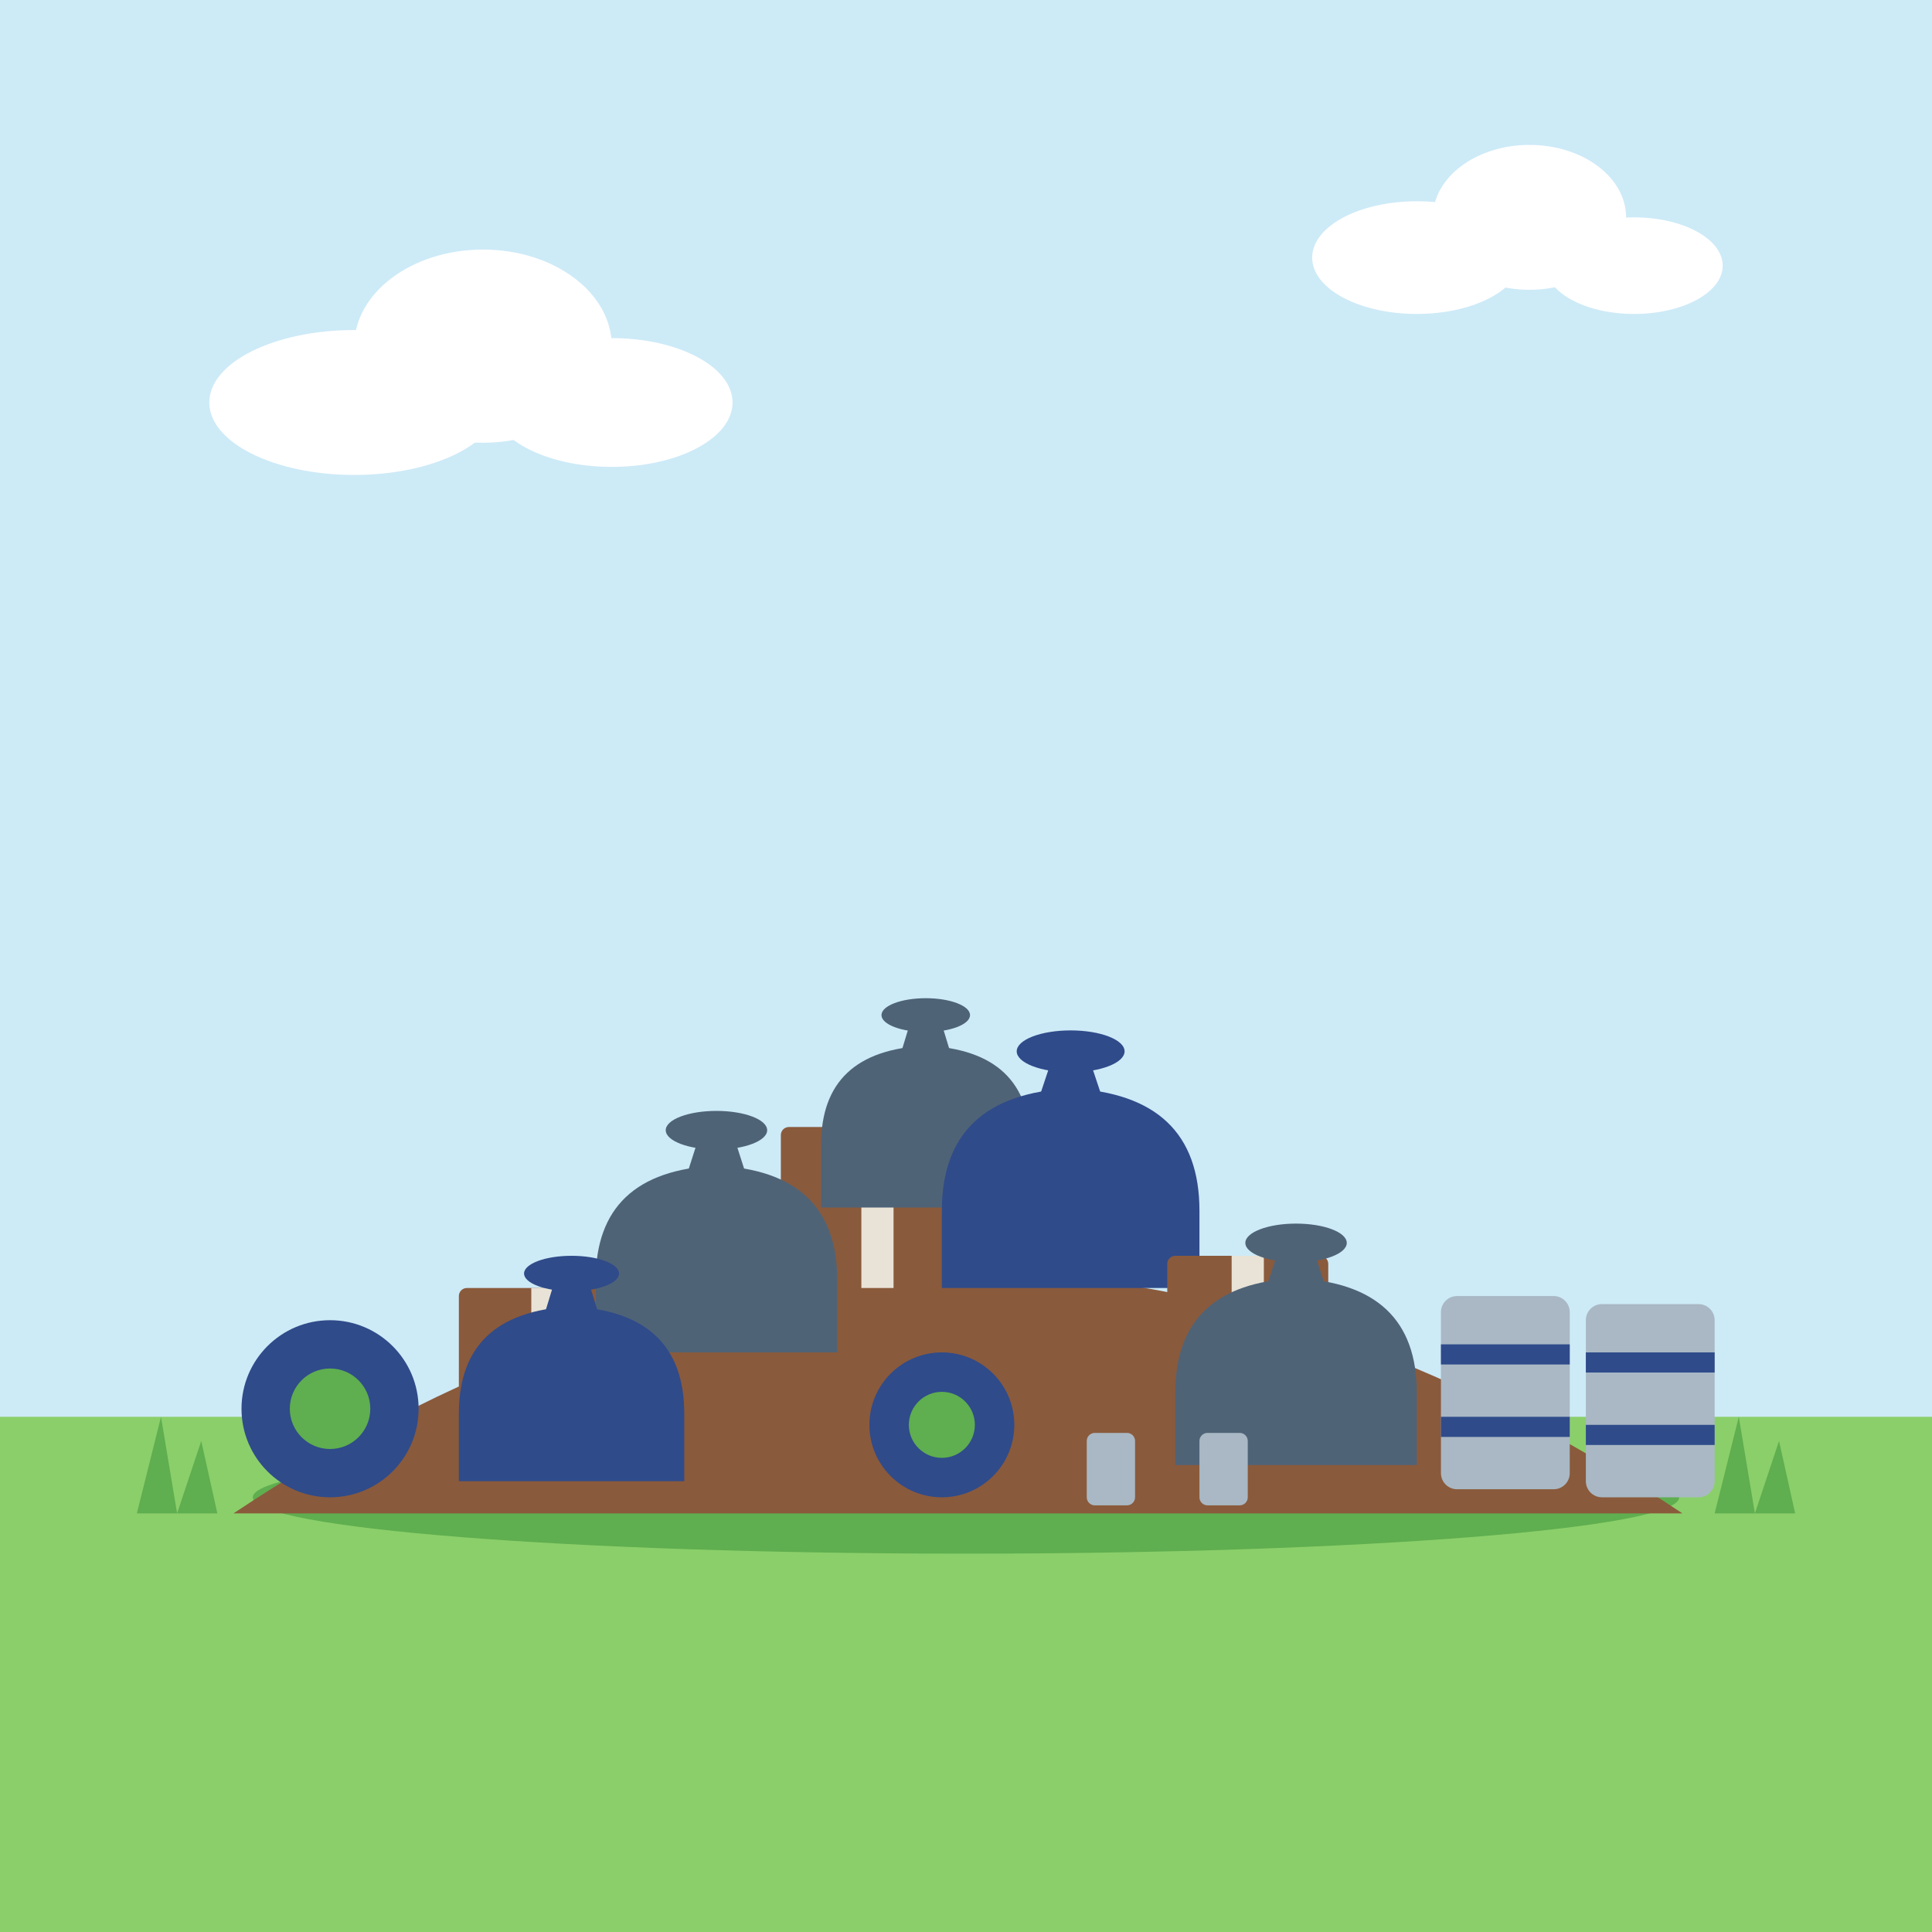
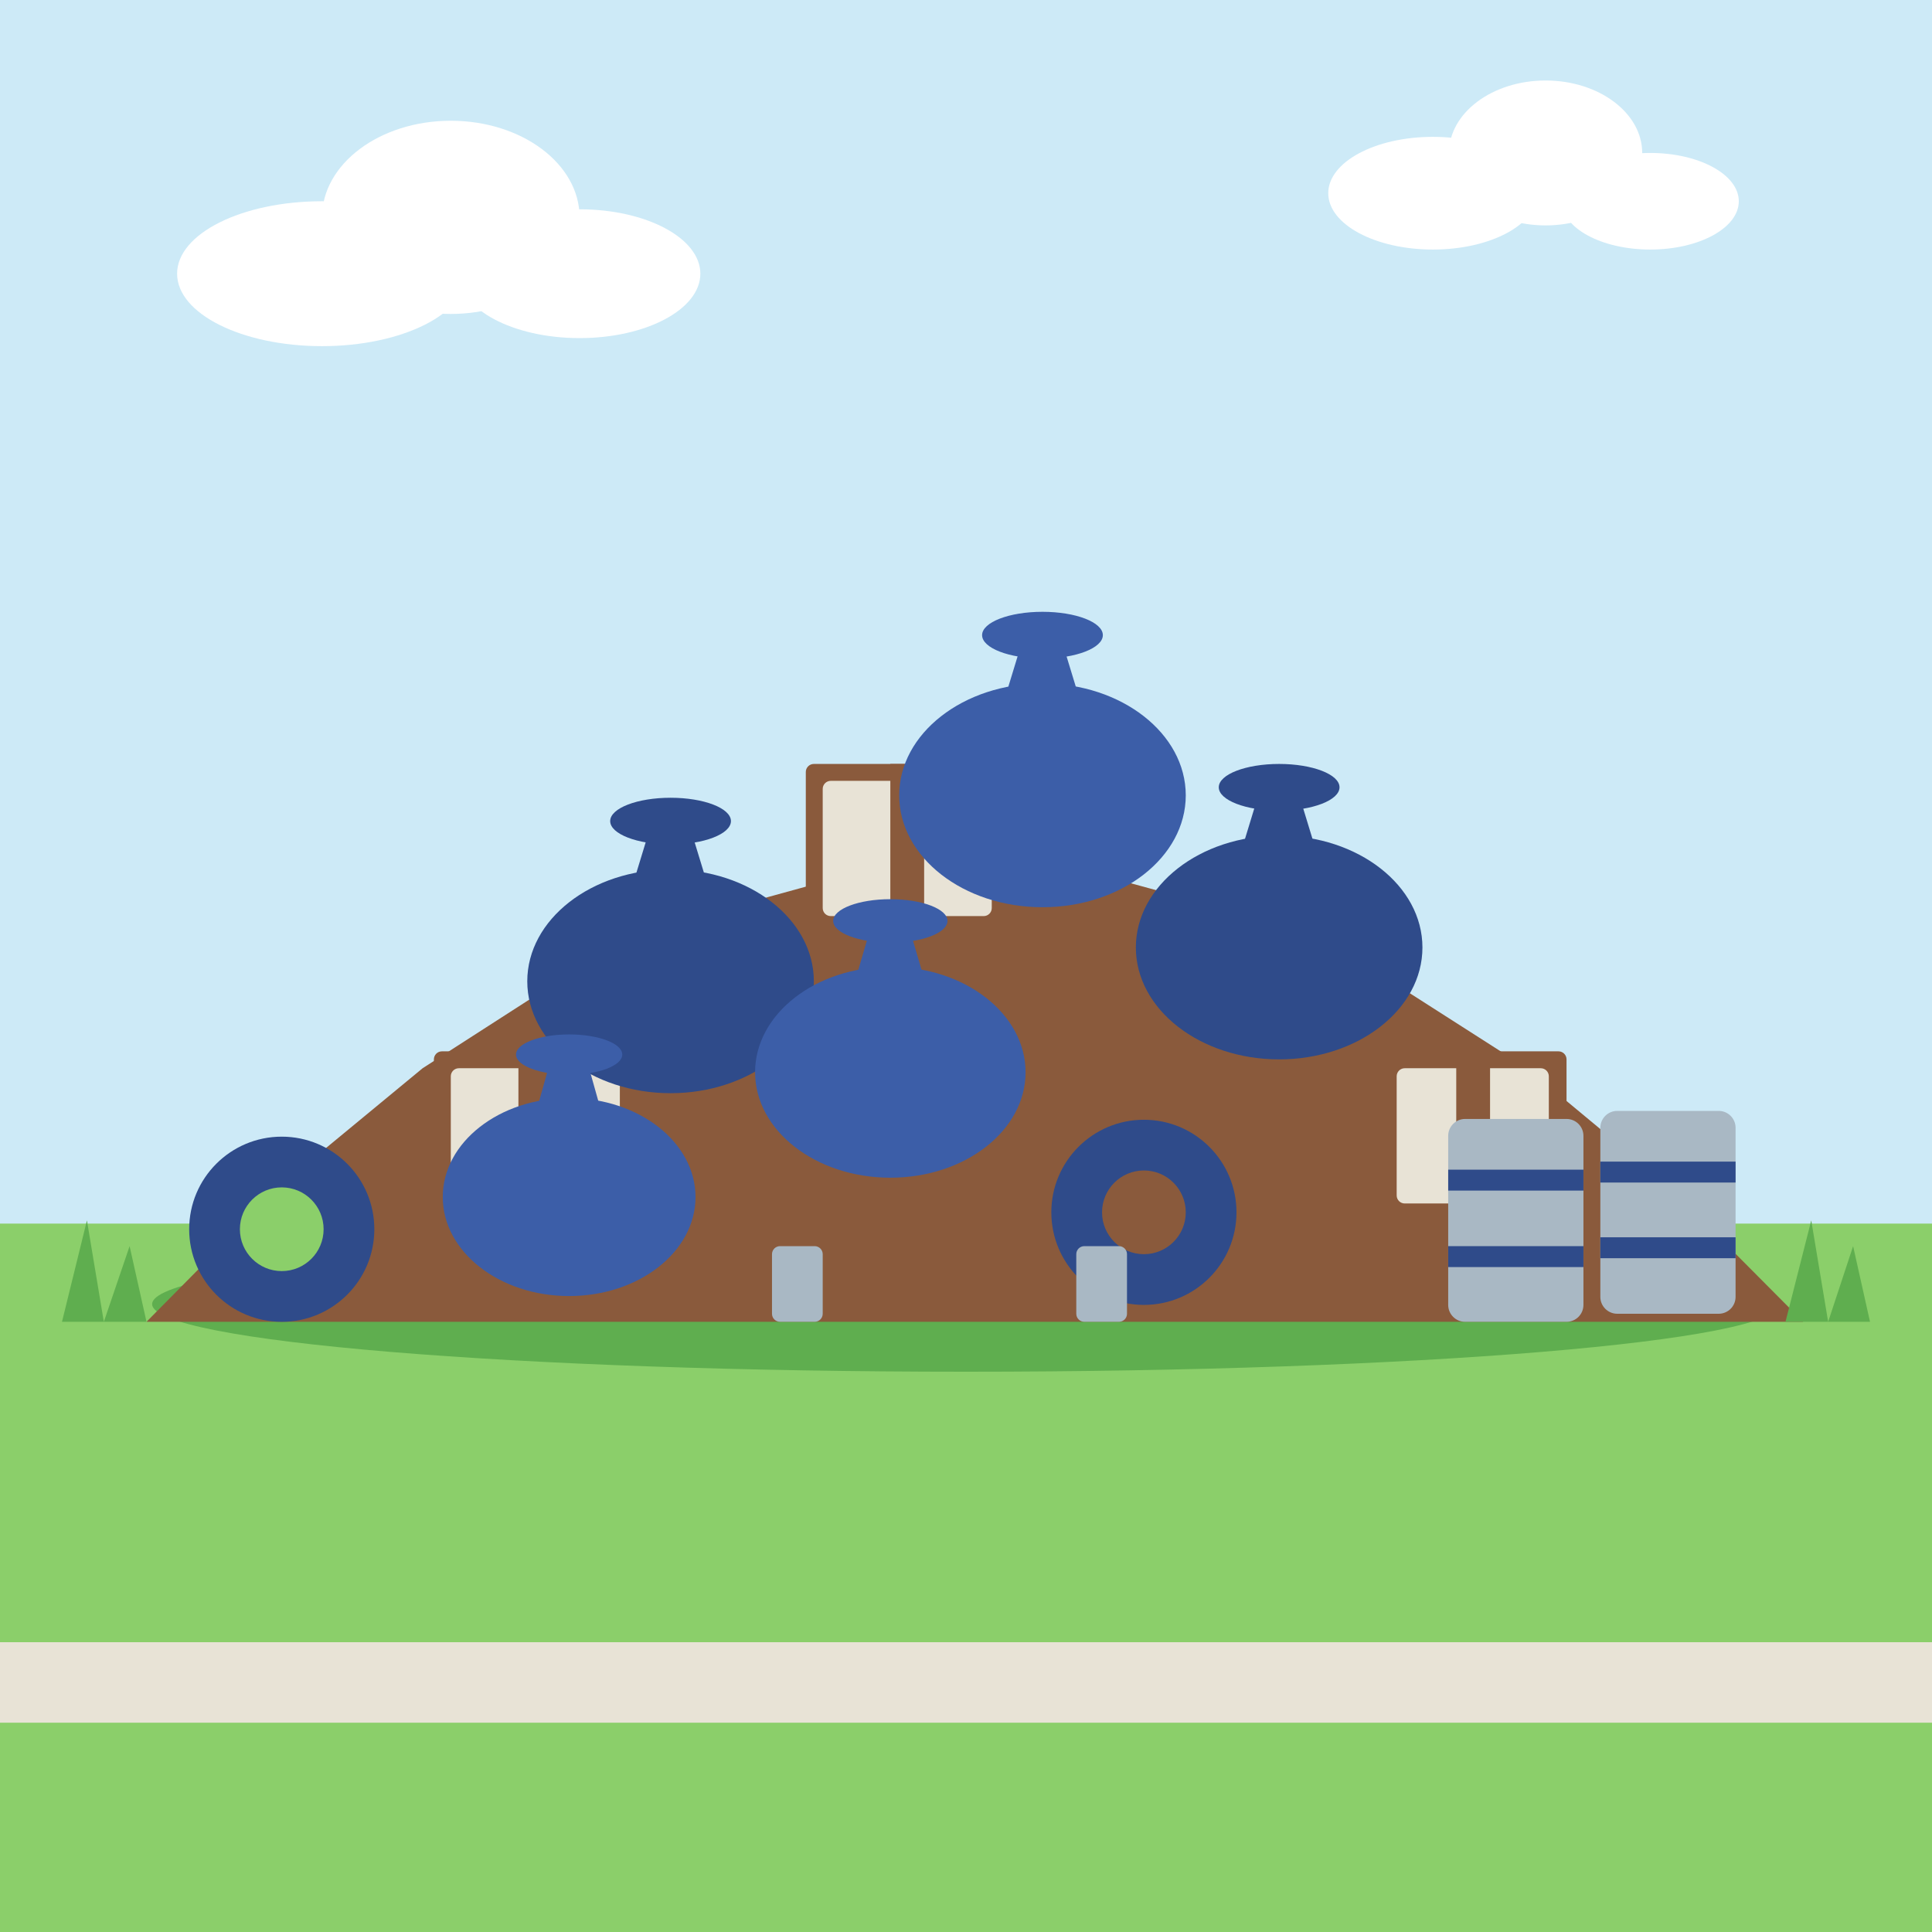
<svg xmlns="http://www.w3.org/2000/svg" viewBox="0 0 240 240">
  <rect x="0" y="0" width="240" height="240" fill="#cdeaf7" />
-   <ellipse cx="44" cy="50" rx="18" ry="9" fill="#ffffff" />
-   <ellipse cx="60" cy="43" rx="16" ry="12" fill="#ffffff" />
-   <ellipse cx="76" cy="50" rx="15" ry="8" fill="#ffffff" />
-   <ellipse cx="176" cy="32" rx="13" ry="7" fill="#ffffff" />
-   <ellipse cx="190" cy="27" rx="12" ry="9" fill="#ffffff" />
-   <ellipse cx="203" cy="33" rx="11" ry="6" fill="#ffffff" />
-   <rect x="0" y="176" width="240" height="64" fill="#8bcf6a" />
-   <ellipse cx="120" cy="186" rx="88.6" ry="7" fill="#5fae4f" />
-   <polygon points="17,188 20,176 22,188 25,179 27,188" fill="#5fae4f" />
-   <path d="M29,188 Q119,128 209,188 z" fill="#8a5a3c" />
-   <rect x="97" y="140" width="24" height="20" rx="1" fill="#8a5a3c" />
-   <rect x="107" y="140" width="4" height="20" fill="#e8e3d6" />
-   <polygon points="111.1,133.5 113.2,126.6 116.8,126.6 118.9,133.5" fill="#4f6377" />
-   <ellipse cx="115" cy="126.1" rx="5.5" ry="2.1" fill="#4f6377" />
-   <path d="M102,150 L102,142.2 Q102,130.5 115,129.9 Q128,130.5 128,142.2 L128,150 z" fill="#4f6377" />
-   <rect x="57" y="160" width="22" height="20" rx="1" fill="#8a5a3c" />
-   <rect x="66" y="160" width="4" height="20" fill="#e8e3d6" />
-   <polygon points="84.5,148.5 86.9,141 91.1,141 93.5,148.5" fill="#4f6377" />
-   <ellipse cx="89" cy="140.4" rx="6.3" ry="2.4" fill="#4f6377" />
-   <path d="M74,168 L74,159 Q74,145.5 89,144.8 Q104,145.5 104,159 L104,168 z" fill="#4f6377" />
-   <polygon points="128.2,139 130.8,131.2 135.2,131.2 137.8,139" fill="#2f4b8a" />
-   <ellipse cx="133" cy="130.6" rx="6.7" ry="2.6" fill="#2f4b8a" />
-   <path d="M117,160 L117,150.4 Q117,136 133,135.2 Q149,136 149,150.4 L149,160 z" fill="#2f4b8a" />
-   <rect x="145" y="156" width="20" height="18" rx="1" fill="#8a5a3c" />
-   <rect x="153" y="156" width="4" height="18" fill="#e8e3d6" />
-   <polygon points="156.5,162.5 158.9,155 163.1,155 165.5,162.5" fill="#4f6377" />
-   <ellipse cx="161" cy="154.4" rx="6.3" ry="2.4" fill="#4f6377" />
-   <path d="M146,182 L146,173 Q146,159.5 161,158.8 Q176,159.5 176,173 L176,182 z" fill="#4f6377" />
-   <polygon points="66.8,166 69,158.8 73,158.8 75.2,166" fill="#2f4b8a" />
-   <ellipse cx="71" cy="158.2" rx="5.9" ry="2.2" fill="#2f4b8a" />
-   <path d="M57,184 L57,175.6 Q57,163 71,162.3 Q85,163 85,175.6 L85,184 z" fill="#2f4b8a" />
-   <circle cx="41" cy="175" r="11" fill="#2f4b8a" />
-   <circle cx="41" cy="175" r="5" fill="#5fae4f" />
-   <circle cx="117" cy="177" r="9" fill="#2f4b8a" />
-   <circle cx="117" cy="177" r="4.1" fill="#5fae4f" />
-   <rect x="179" y="161" width="16" height="24" rx="2" fill="#a9b8c4" />
-   <rect x="179" y="167" width="16" height="2.5" fill="#2f4b8a" />
-   <rect x="179" y="176" width="16" height="2.5" fill="#2f4b8a" />
-   <rect x="197" y="162" width="16" height="24" rx="2" fill="#a9b8c4" />
-   <rect x="197" y="168" width="16" height="2.5" fill="#2f4b8a" />
-   <rect x="197" y="177" width="16" height="2.5" fill="#2f4b8a" />
-   <rect x="135" y="178" width="6" height="9" rx="1" fill="#a9b8c4" />
-   <rect x="149" y="178" width="6" height="9" rx="1" fill="#a9b8c4" />
-   <polygon points="213,188 216,176 218,188 221,179 223,188" fill="#5fae4f" />
+   <ellipse cx="40" cy="34" rx="18" ry="9" fill="#ffffff" />
+   <ellipse cx="56" cy="27" rx="16" ry="12" fill="#ffffff" />
+   <ellipse cx="72" cy="34" rx="15" ry="8" fill="#ffffff" />
+   <ellipse cx="178" cy="24" rx="13" ry="7" fill="#ffffff" />
+   <ellipse cx="192" cy="19" rx="12" ry="9" fill="#ffffff" />
+   <ellipse cx="205" cy="25" rx="11" ry="6" fill="#ffffff" />
+   <rect x="0" y="152" width="240" height="88" fill="#8bcf6a" />
+   <rect x="0" y="204" width="240" height="10" fill="#e8e3d6" />
+   <ellipse cx="120" cy="162" rx="101.1" ry="8.4" fill="#5fae4f" />
+   <polygon points="7.7,164.2 10.8,151.6 12.9,164.2 16.1,154.8 18.2,164.2" fill="#5fae4f" />
+   <polygon points="18.2,164.2 35.3,146.9 52.5,132.7 69.6,121.7 86.8,113.8 103.9,109.1 121.1,107.5 138.2,109.1 155.4,113.8 172.5,121.7 189.7,132.7 206.8,146.9 224,164.2" fill="#8a5a3c" />
+   <rect x="53.9" y="130.6" width="25.2" height="23.1" rx="1" fill="#8a5a3c" />
+   <rect x="56" y="132.7" width="21" height="18.9" rx="1" fill="#e8e3d6" />
+   <rect x="64.4" y="130.6" width="4.2" height="23.1" fill="#8a5a3c" />
+   <ellipse cx="83.3" cy="121.9" rx="17.8" ry="13.9" fill="#2f4b8a" />
+   <polygon points="77.9,112.2 80.8,102.7 85.7,102.7 88.6,112.2" fill="#2f4b8a" />
+   <ellipse cx="83.3" cy="102" rx="7.5" ry="2.9" fill="#2f4b8a" />
+   <rect x="100.1" y="94.9" width="25.2" height="21" rx="1" fill="#8a5a3c" />
+   <rect x="102.2" y="97" width="21" height="16.8" rx="1" fill="#e8e3d6" />
+   <rect x="110.6" y="94.9" width="4.2" height="21" fill="#8a5a3c" />
+   <ellipse cx="129.5" cy="98.8" rx="17.8" ry="13.9" fill="#3c5ea8" />
+   <polygon points="124.1,89.1 127,79.6 131.9,79.6 134.8,89.1" fill="#3c5ea8" />
+   <ellipse cx="129.5" cy="78.9" rx="7.5" ry="2.9" fill="#3c5ea8" />
+   <ellipse cx="158.9" cy="117.7" rx="17.8" ry="13.9" fill="#2f4b8a" />
+   <polygon points="153.5,108 156.4,98.5 161.3,98.5 164.2,108" fill="#2f4b8a" />
+   <ellipse cx="158.9" cy="97.8" rx="7.5" ry="2.9" fill="#2f4b8a" />
+   <rect x="171.5" y="130.6" width="23.1" height="21" rx="1" fill="#8a5a3c" />
+   <rect x="173.5" y="132.7" width="18.9" height="16.8" rx="1" fill="#e8e3d6" />
+   <rect x="180.9" y="130.6" width="4.2" height="21" fill="#8a5a3c" />
+   <ellipse cx="110.6" cy="133.2" rx="16.8" ry="13.1" fill="#3c5ea8" />
+   <polygon points="105.5,124.3 108.2,115.1 112.9,115.1 115.6,124.3" fill="#3c5ea8" />
+   <ellipse cx="110.6" cy="114.4" rx="7.1" ry="2.7" fill="#3c5ea8" />
+   <ellipse cx="70.7" cy="148.7" rx="15.7" ry="12.3" fill="#3c5ea8" />
+   <polygon points="65.9,140.6 68.4,131.7 72.9,131.7 75.4,140.6" fill="#3c5ea8" />
+   <ellipse cx="70.7" cy="131" rx="6.6" ry="2.5" fill="#3c5ea8" />
+   <circle cx="142.1" cy="150.6" r="11.5" fill="#2f4b8a" />
+   <circle cx="142.1" cy="150.6" r="5.2" fill="#8a5a3c" />
+   <circle cx="35" cy="152.7" r="11.5" fill="#2f4b8a" />
+   <circle cx="35" cy="152.7" r="5.2" fill="#8bcf6a" />
+   <rect x="198.8" y="138" width="16.8" height="25.2" rx="2.1" fill="#a9b8c4" />
+   <rect x="198.8" y="144.3" width="16.8" height="2.6" fill="#2f4b8a" />
+   <rect x="198.8" y="153.7" width="16.8" height="2.6" fill="#2f4b8a" />
+   <rect x="179.9" y="139" width="16.8" height="25.2" rx="2.1" fill="#a9b8c4" />
+   <rect x="179.9" y="145.3" width="16.8" height="2.6" fill="#2f4b8a" />
+   <rect x="179.9" y="154.8" width="16.8" height="2.6" fill="#2f4b8a" />
+   <rect x="133.7" y="154.8" width="6.3" height="9.4" rx="1" fill="#a9b8c4" />
+   <rect x="95.9" y="154.8" width="6.3" height="9.4" rx="1" fill="#a9b8c4" />
+   <polygon points="221.8,164.2 225,151.6 227.1,164.2 230.2,154.8 232.3,164.2" fill="#5fae4f" />
</svg>
